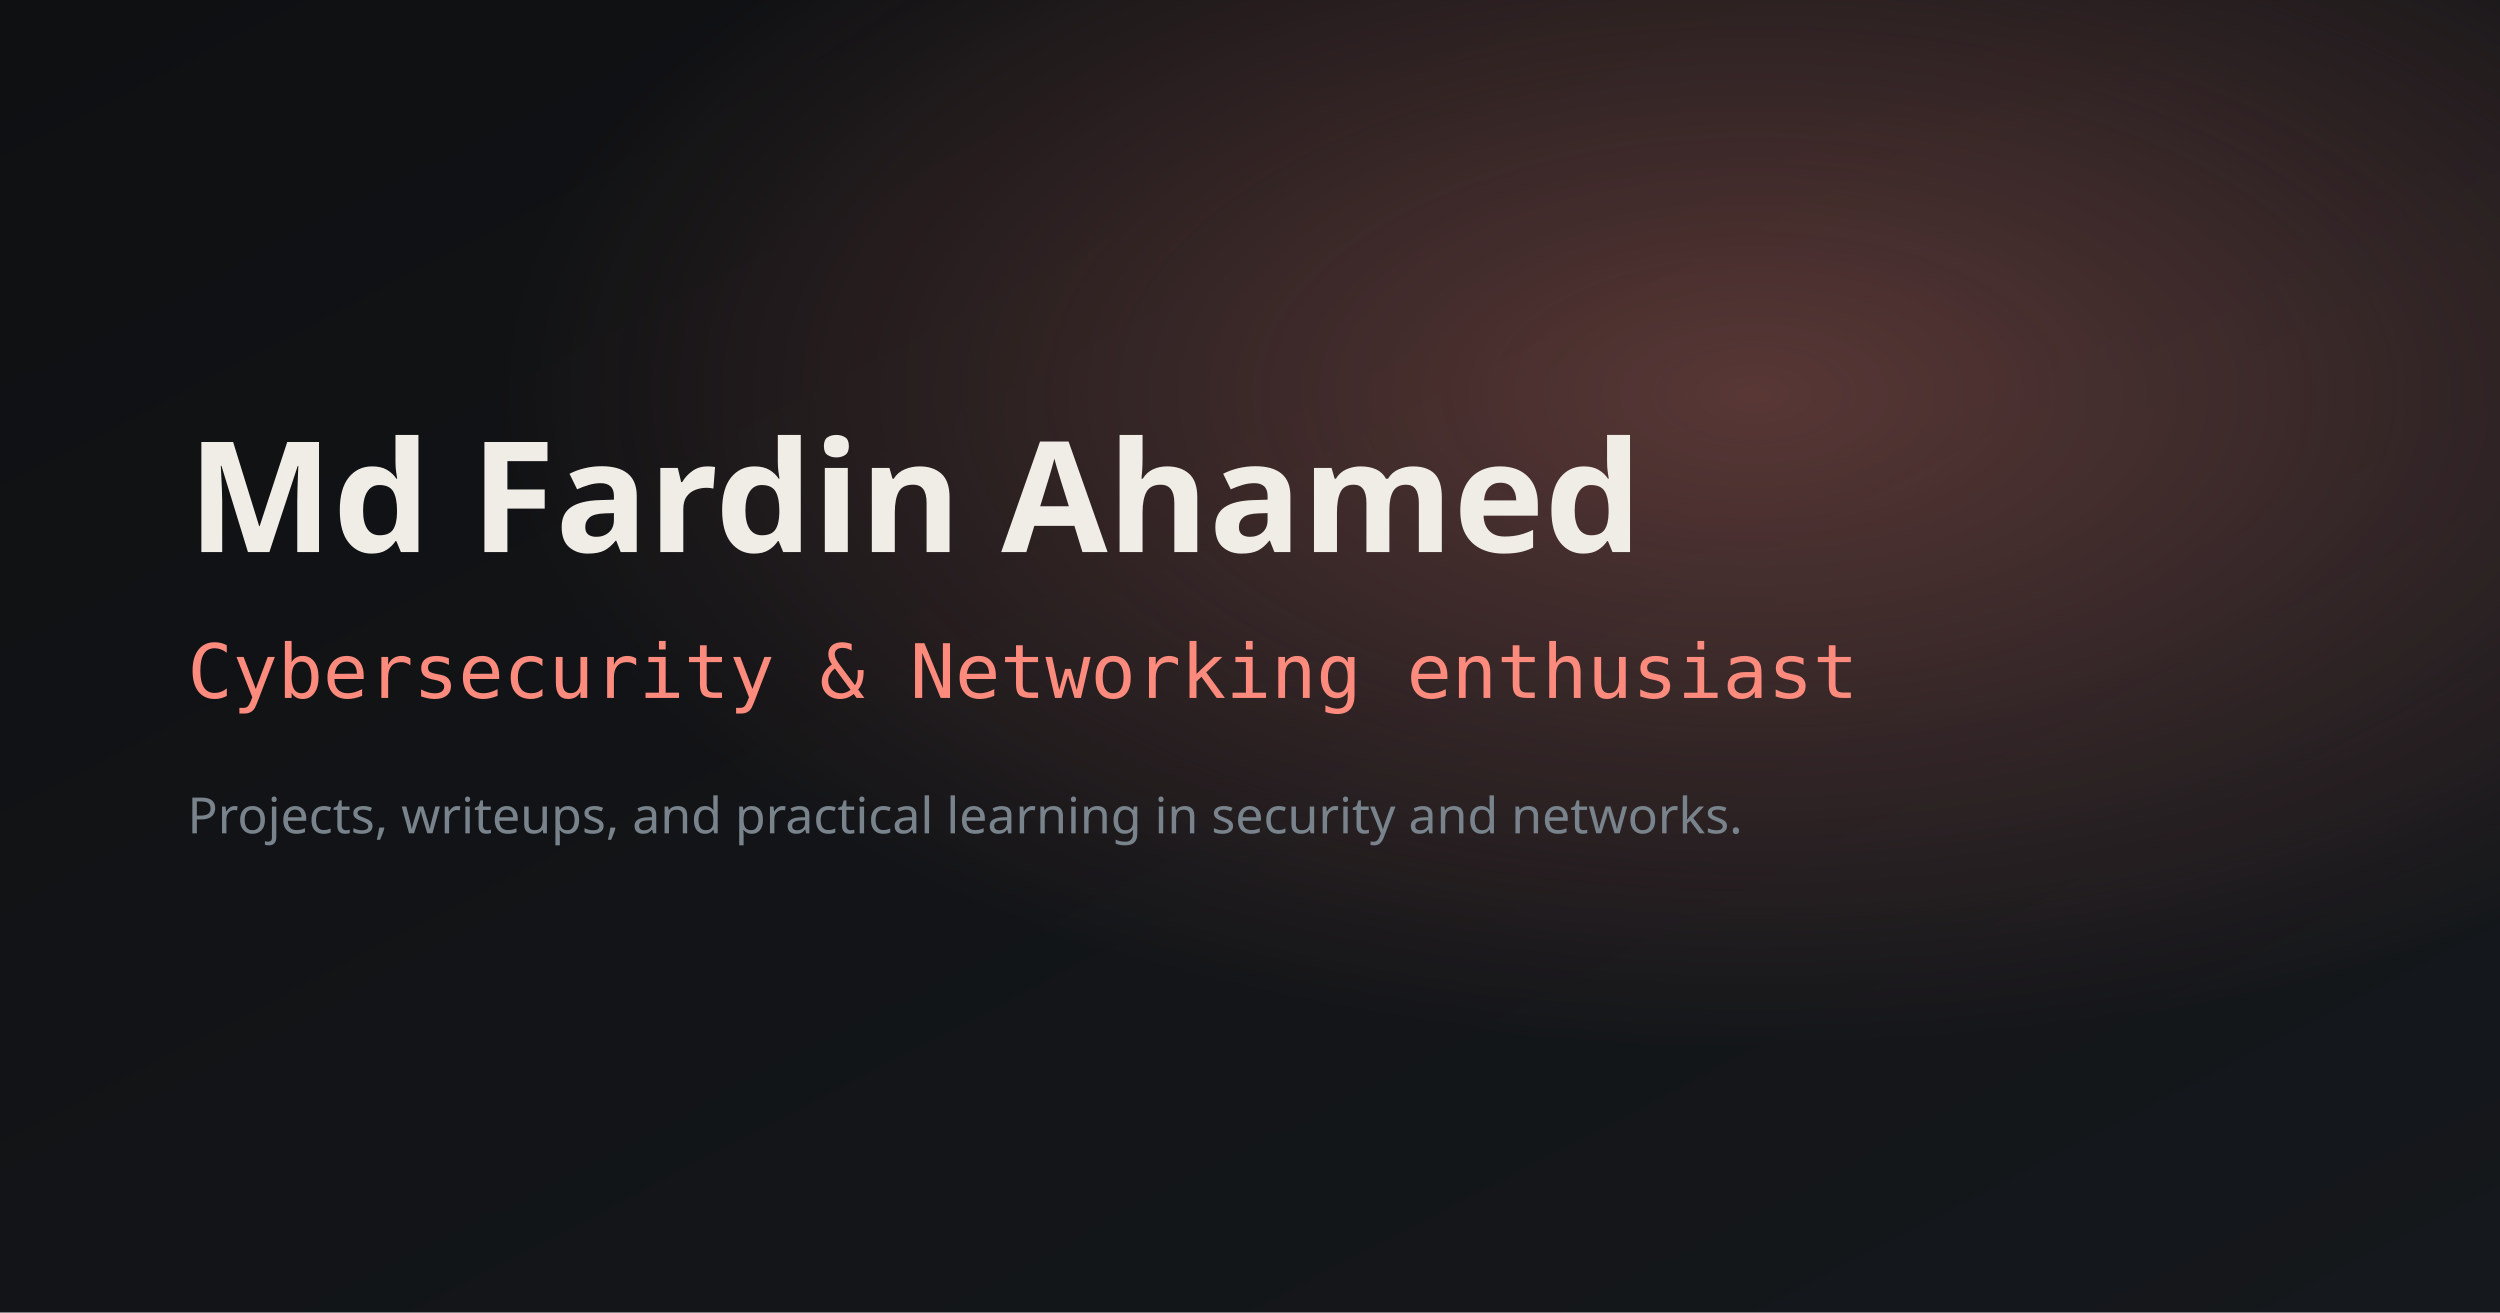
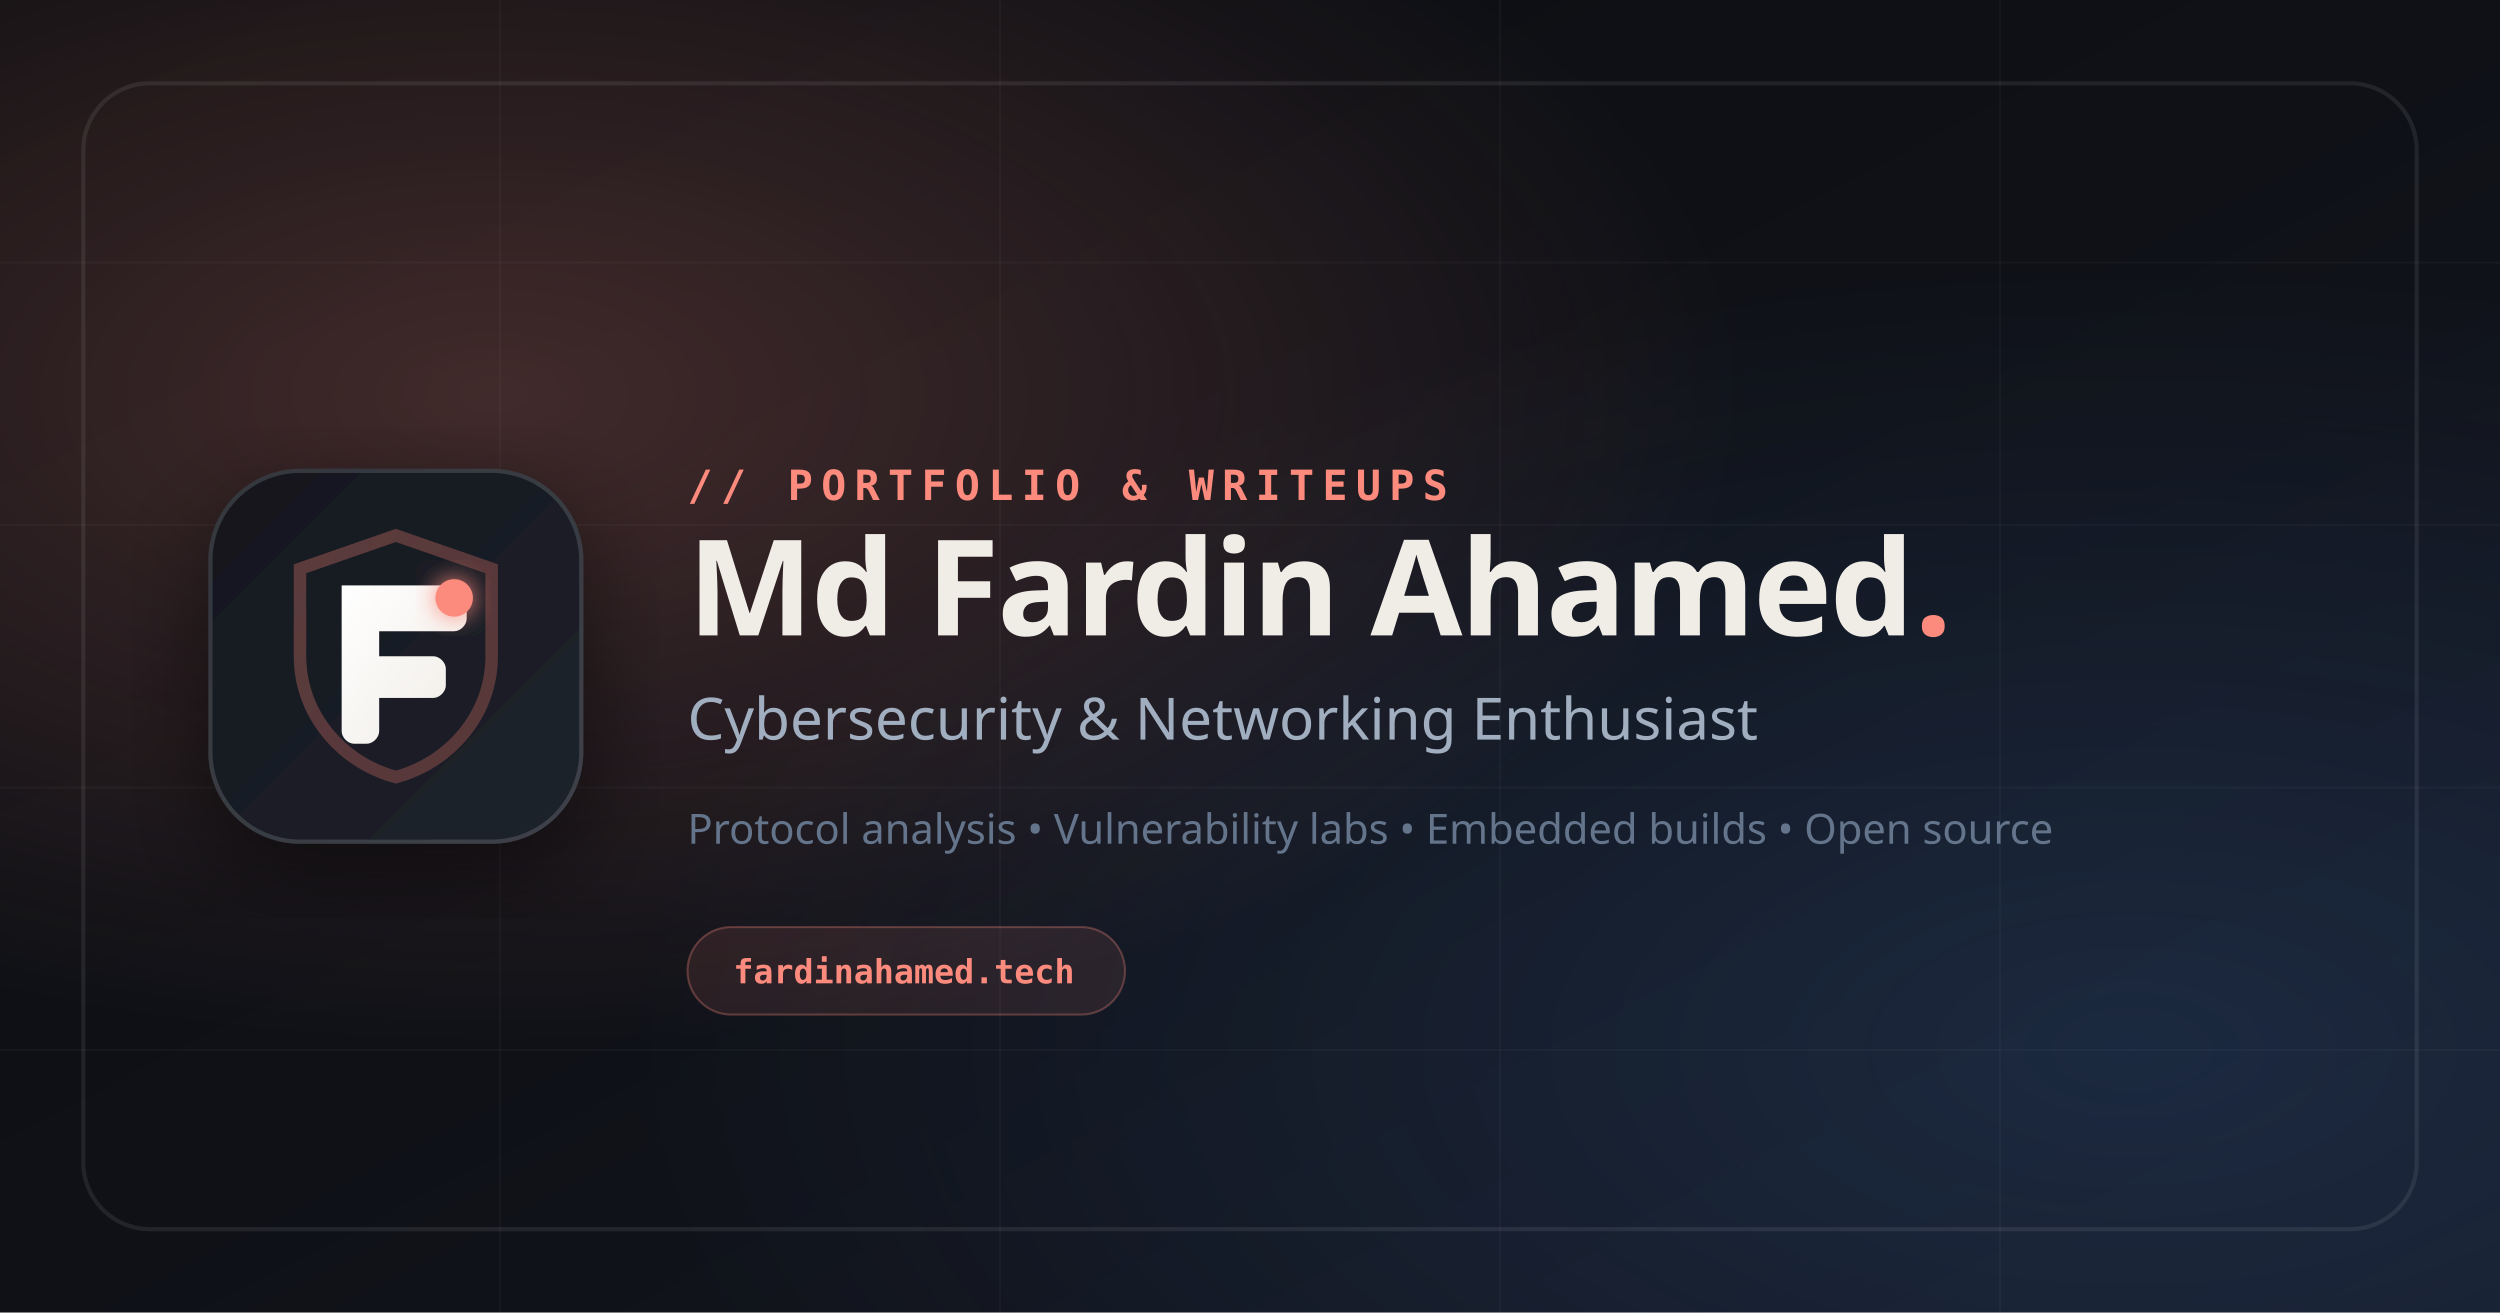
- <svg xmlns="http://www.w3.org/2000/svg" viewBox="0 0 1200 630" role="img" aria-label="Portfolio Open Graph cover">
+ <svg xmlns="http://www.w3.org/2000/svg" viewBox="0 0 1200 630" role="img" aria-label="Md Fardin Ahamed Portfolio Card">
  <defs>
-     <linearGradient id="bg" x1="0" y1="0" x2="1" y2="1">
-       <stop offset="0%" stop-color="#0f1012" />
-       <stop offset="100%" stop-color="#15181c" />
+     <linearGradient id="ogBg" x1="0%" y1="0%" x2="100%" y2="100%">
+       <stop offset="0%" stop-color="#0b0d10" />
+       <stop offset="50%" stop-color="#0f1117" />
+       <stop offset="100%" stop-color="#141722" />
    </linearGradient>
-     <radialGradient id="glow" cx="70%" cy="30%" r="50%">
-       <stop offset="0%" stop-color="#fc8a7d" stop-opacity="0.3" />
+     <radialGradient id="coralGlow" cx="20%" cy="30%" r="50%">
+       <stop offset="0%" stop-color="#fc8a7d" stop-opacity="0.22" />
      <stop offset="100%" stop-color="#fc8a7d" stop-opacity="0" />
    </radialGradient>
+     <radialGradient id="blueGlow" cx="85%" cy="80%" r="60%">
+       <stop offset="0%" stop-color="#519dff" stop-opacity="0.15" />
+       <stop offset="100%" stop-color="#519dff" stop-opacity="0" />
+     </radialGradient>
+     <linearGradient id="badgeBg" x1="0%" y1="0%" x2="100%" y2="100%">
+       <stop offset="0%" stop-color="#14171d" />
+       <stop offset="100%" stop-color="#1f232d" />
+     </linearGradient>
+     <linearGradient id="fGrad" x1="0%" y1="0%" x2="100%" y2="100%">
+       <stop offset="0%" stop-color="#ffffff" />
+       <stop offset="100%" stop-color="#f0ece6" />
+     </linearGradient>
+     <linearGradient id="shieldGrad" x1="0%" y1="0%" x2="100%" y2="100%">
+       <stop offset="0%" stop-color="#fc8a7d" />
+       <stop offset="100%" stop-color="#e0695b" />
+     </linearGradient>
+     <filter id="badgeShadow" x="-20%" y="-20%" width="140%" height="140%">
+       <feDropShadow dx="0" dy="16" stdDeviation="24" flood-color="#000000" flood-opacity="0.5" />
+     </filter>
+     <filter id="pulseGlow" x="-50%" y="-50%" width="200%" height="200%">
+       <feGaussianBlur stdDeviation="6" result="blur" />
+       <feComposite in="SourceGraphic" in2="blur" operator="over" />
+     </filter>
  </defs>
-   <rect width="1200" height="630" fill="url(#bg)" />
-   <rect width="1200" height="630" fill="url(#glow)" />
-   <text x="90" y="265" fill="#f0ece6" font-size="74" font-family="DM Sans, sans-serif" font-weight="700">Md Fardin Ahamed</text>
-   <text x="90" y="335" fill="#fc8a7d" font-size="36" font-family="IBM Plex Mono, monospace">Cybersecurity &amp; Networking enthusiast</text>
-   <text x="90" y="400" fill="#79838c" font-size="24" font-family="DM Sans, sans-serif">Projects, writeups, and practical learning in security and networks.</text>
+   <rect width="1200" height="630" fill="url(#ogBg)" />
+   <rect width="1200" height="630" fill="url(#coralGlow)" />
+   <rect width="1200" height="630" fill="url(#blueGlow)" />
+   <g stroke="#ffffff" stroke-opacity="0.03" stroke-width="1">
+     <line x1="0" y1="126" x2="1200" y2="126" />
+     <line x1="0" y1="252" x2="1200" y2="252" />
+     <line x1="0" y1="378" x2="1200" y2="378" />
+     <line x1="0" y1="504" x2="1200" y2="504" />
+     <line x1="240" y1="0" x2="240" y2="630" />
+     <line x1="480" y1="0" x2="480" y2="630" />
+     <line x1="720" y1="0" x2="720" y2="630" />
+     <line x1="960" y1="0" x2="960" y2="630" />
+   </g>
+   <rect x="40" y="40" width="1120" height="550" rx="32" fill="none" stroke="#ffffff" stroke-opacity="0.08" stroke-width="2" />
+   <g transform="translate(100, 225)" filter="url(#badgeShadow)">
+     <rect width="180" height="180" rx="44" fill="url(#badgeBg)" />
+     <rect x="1" y="1" width="178" height="178" rx="43" fill="none" stroke="#ffffff" stroke-opacity="0.14" stroke-width="2" />
+     <path d="M 90 32 L 136 48 V 90 C 136 118 116 141 90 148 C 64 141 44 118 44 90 V 48 Z" fill="none" stroke="url(#shieldGrad)" stroke-width="6" stroke-opacity="0.3" />
+     <path d="M 64 56 H 118 C 121 56 124 59 124 62 V 72 C 124 75 121 78 118 78 H 82 V 90 H 108 C 111 90 114 93 114 96 V 104 C 114 107 111 110 108 110 H 82 V 126 C 82 129 79 132 76 132 H 70 C 67 132 64 129 64 126 V 56 Z" fill="url(#fGrad)" />
+     <circle cx="118" cy="62" r="9" fill="#fc8a7d" filter="url(#pulseGlow)" />
+   </g>
+   <g transform="translate(330, 240)">
+     <text x="0" y="0" fill="#fc8a7d" font-size="20" font-family="'IBM Plex Mono', monospace" font-weight="600" letter-spacing="4">// PORTFOLIO &amp; WRITEUPS</text>
+     <text x="0" y="65" fill="#f0ece6" font-size="64" font-family="'Funnel Display', 'DM Sans', sans-serif" font-weight="800" letter-spacing="-1">Md Fardin Ahamed<tspan fill="#fc8a7d">.</tspan>
+     </text>
+     <text x="0" y="115" fill="#a0aec0" font-size="28" font-family="'DM Sans', sans-serif" font-weight="500">Cybersecurity &amp; Networking Enthusiast</text>
+     <text x="0" y="165" fill="#64748b" font-size="20" font-family="'DM Sans', sans-serif">Protocol analysis • Vulnerability labs • Embedded builds • Open source</text>
+     <g transform="translate(0, 205)">
+       <rect width="210" height="42" rx="21" fill="#fc8a7d" fill-opacity="0.1" stroke="#fc8a7d" stroke-opacity="0.3" />
+       <text x="22" y="27" fill="#fc8a7d" font-size="16" font-family="'IBM Plex Mono', monospace" font-weight="600">fardinahamed.tech</text>
+     </g>
+   </g>
</svg>
